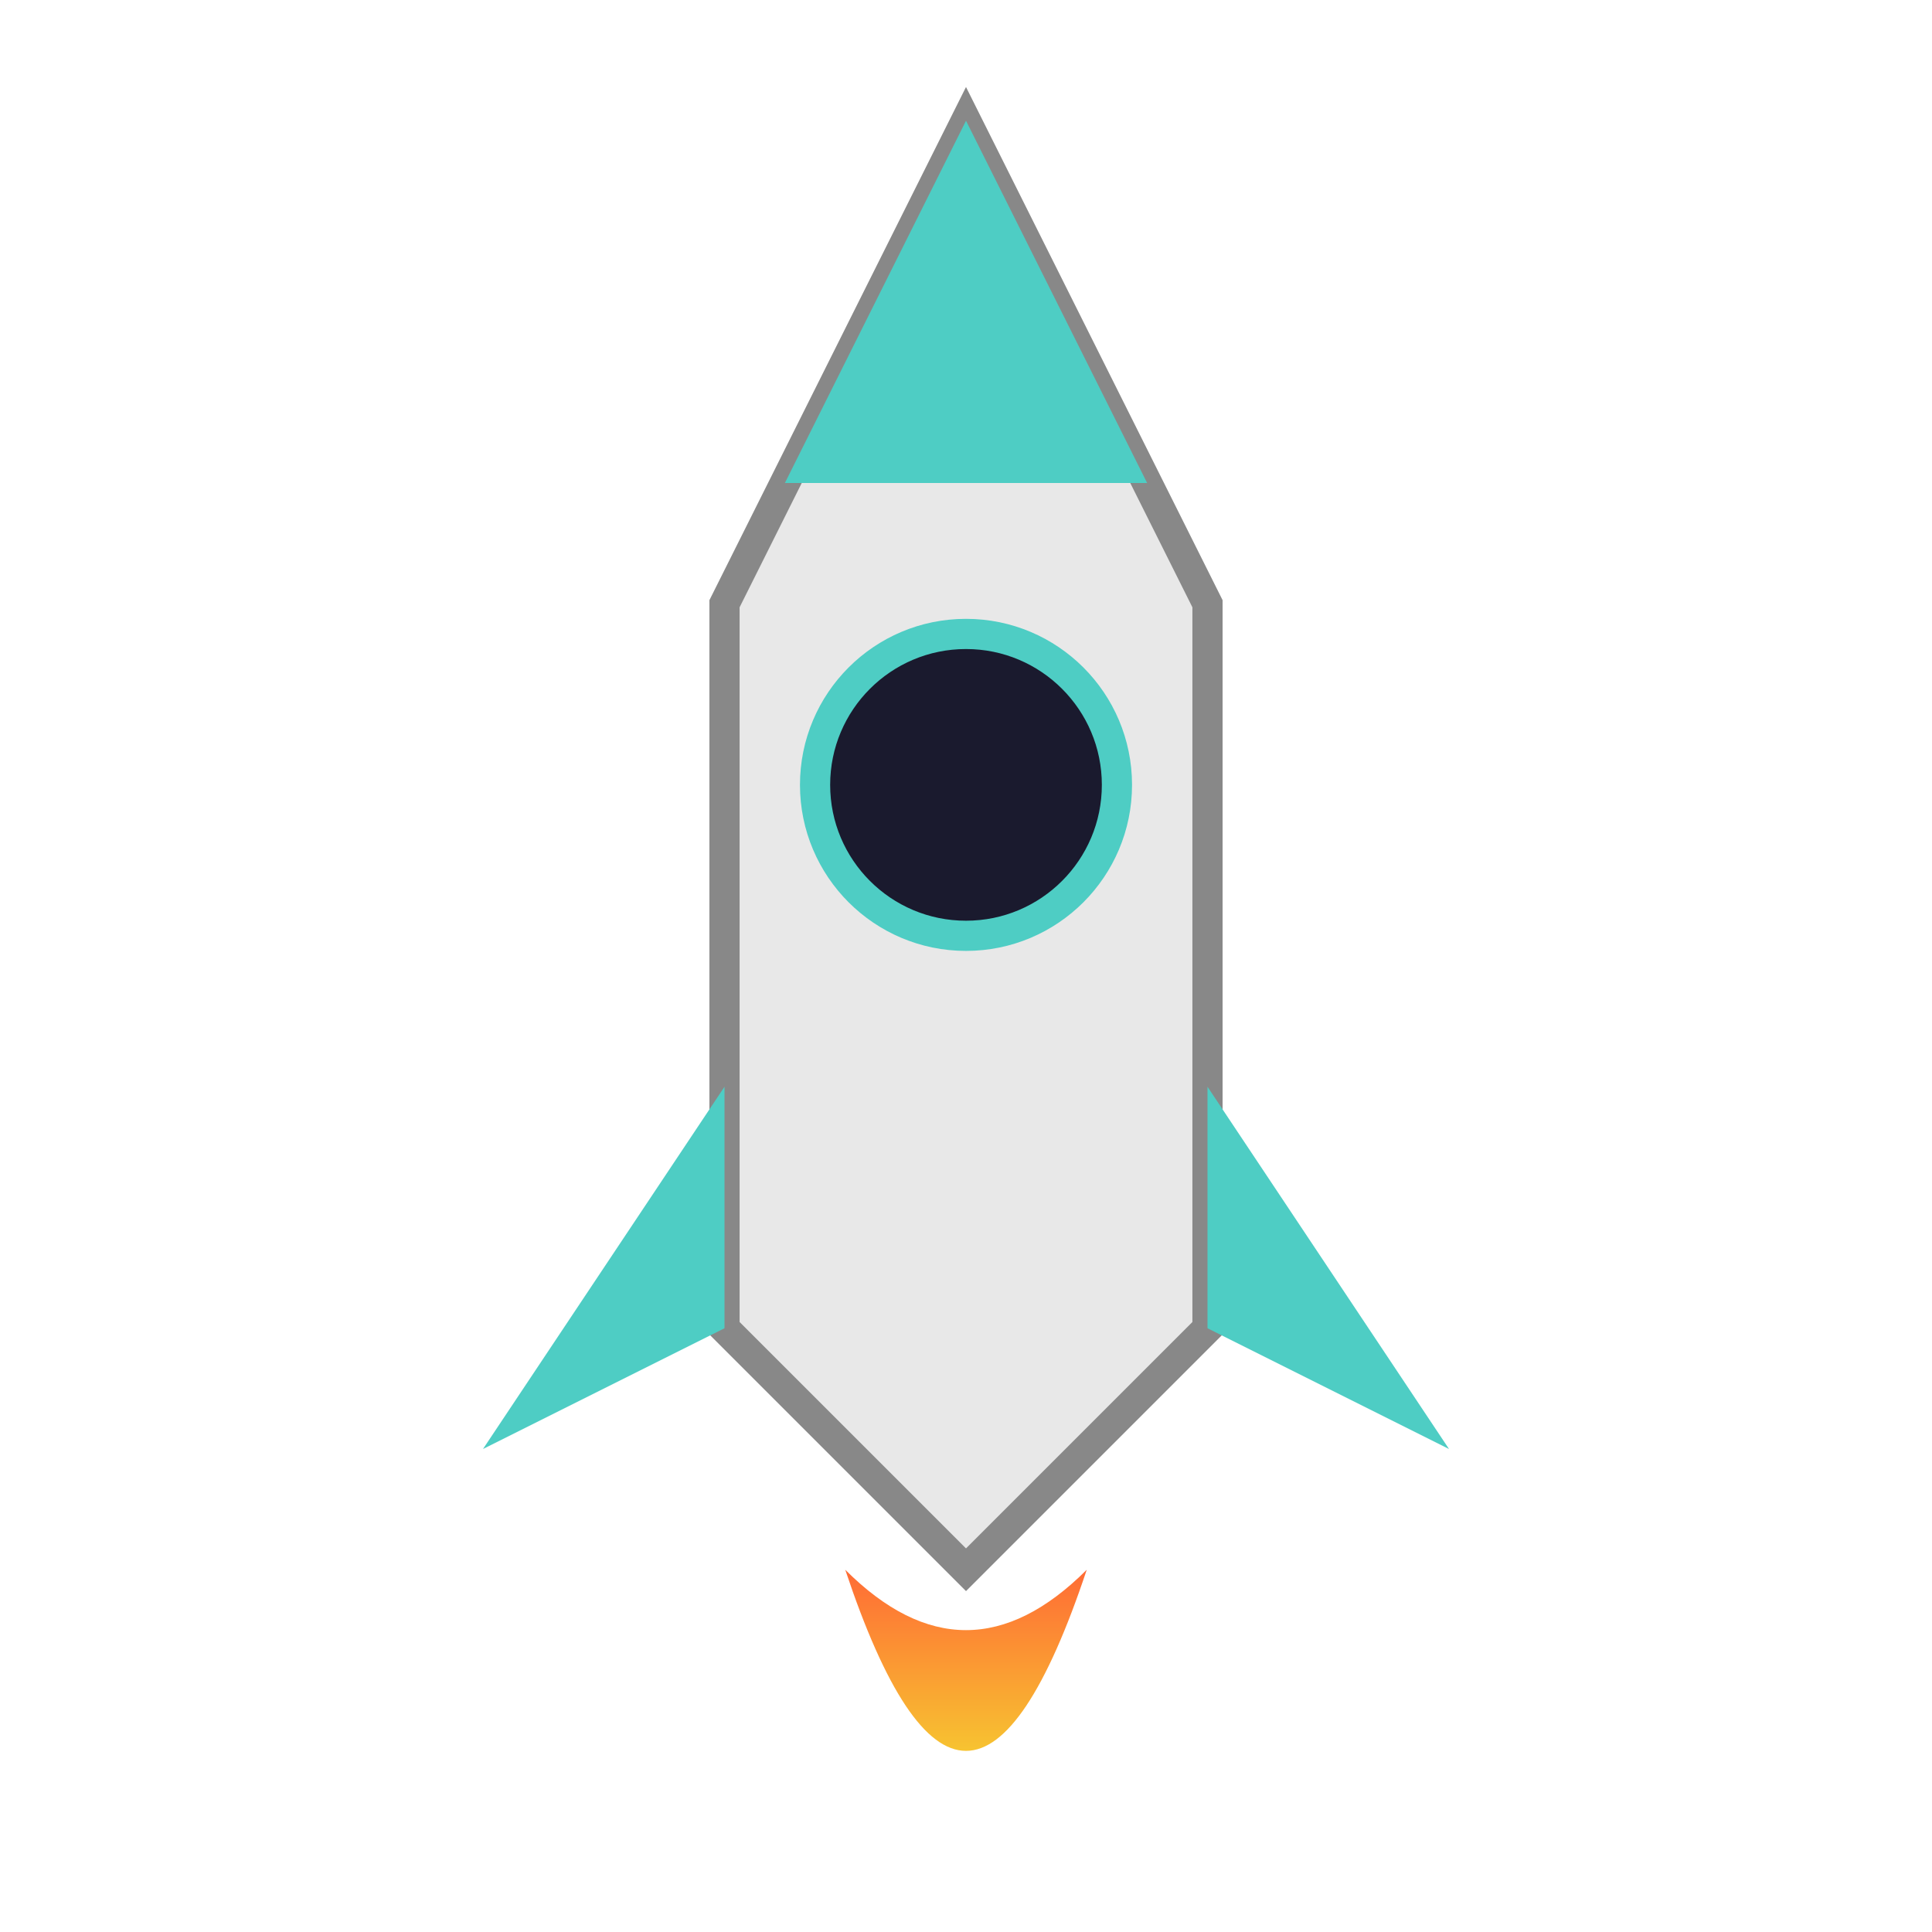
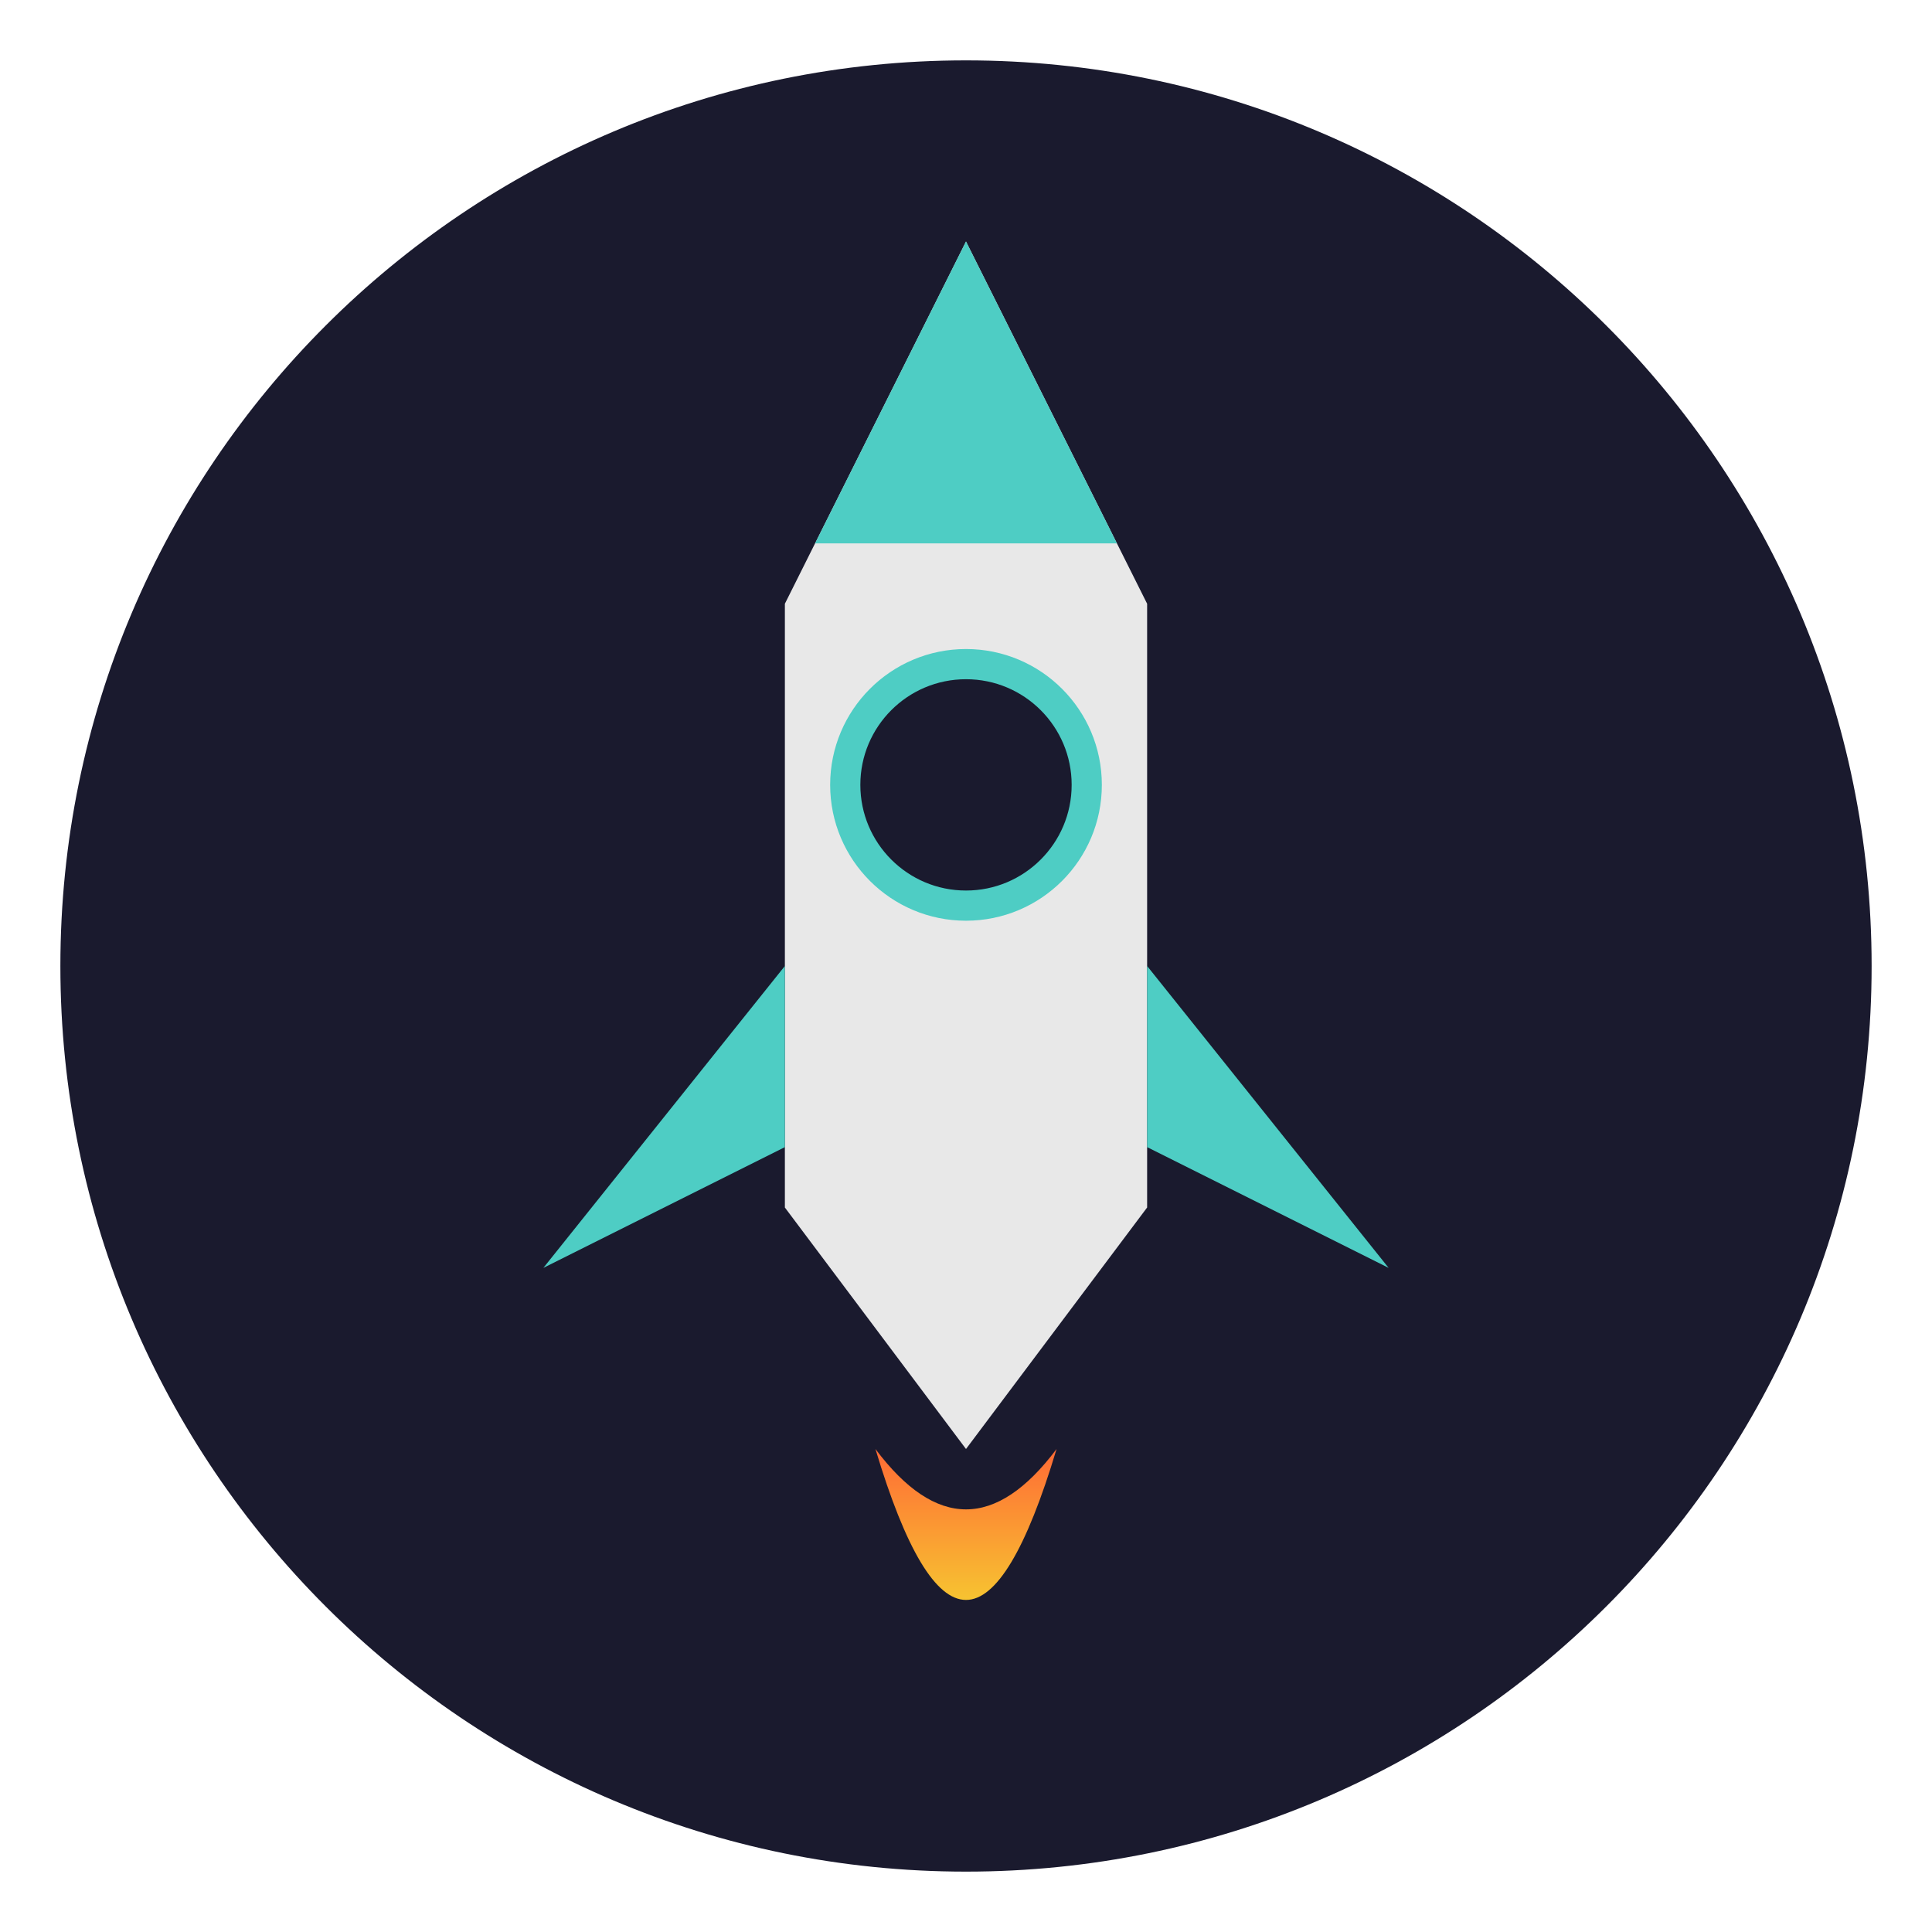
<svg xmlns="http://www.w3.org/2000/svg" viewBox="0 0 32 32">
  <defs>
    <linearGradient id="flame" x1="0%" y1="0%" x2="0%" y2="100%">
      <stop offset="0%" style="stop-color:#ff6b35" />
      <stop offset="100%" style="stop-color:#f7c331" />
    </linearGradient>
  </defs>
-   <path d="M16 2 L20 10 L20 22 L16 26 L12 22 L12 10 Z" fill="#e8e8e8" stroke="#888" stroke-width="0.5" />
-   <path d="M16 2 L19 8 L13 8 Z" fill="#4ecdc4" />
-   <circle cx="16" cy="13" r="2.5" fill="#1a1a2e" stroke="#4ecdc4" stroke-width="0.5" />
-   <path d="M12 18 L8 24 L12 22 Z" fill="#4ecdc4" />
-   <path d="M20 18 L24 24 L20 22 Z" fill="#4ecdc4" />
-   <path d="M14 26 Q16 32 18 26 Q16 28 14 26" fill="url(#flame)" />
+   <circle cx="16" cy="16" r="15" fill="#1a1a2e" />
+   <path d="M16 4 L19 10 L19 20 L16 24 L13 20 L13 10 Z" fill="#e8e8e8" />
+   <path d="M16 4 L18.5 9 L13.5 9 Z" fill="#4ecdc4" />
+   <circle cx="16" cy="13" r="2" fill="#1a1a2e" stroke="#4ecdc4" stroke-width="0.5" />
+   <path d="M13 16 L9 21 L13 19 Z" fill="#4ecdc4" />
+   <path d="M19 16 L23 21 L19 19 Z" fill="#4ecdc4" />
+   <path d="M14.5 24 Q16 29 17.5 24 Q16 26 14.5 24" fill="url(#flame)" />
</svg>
